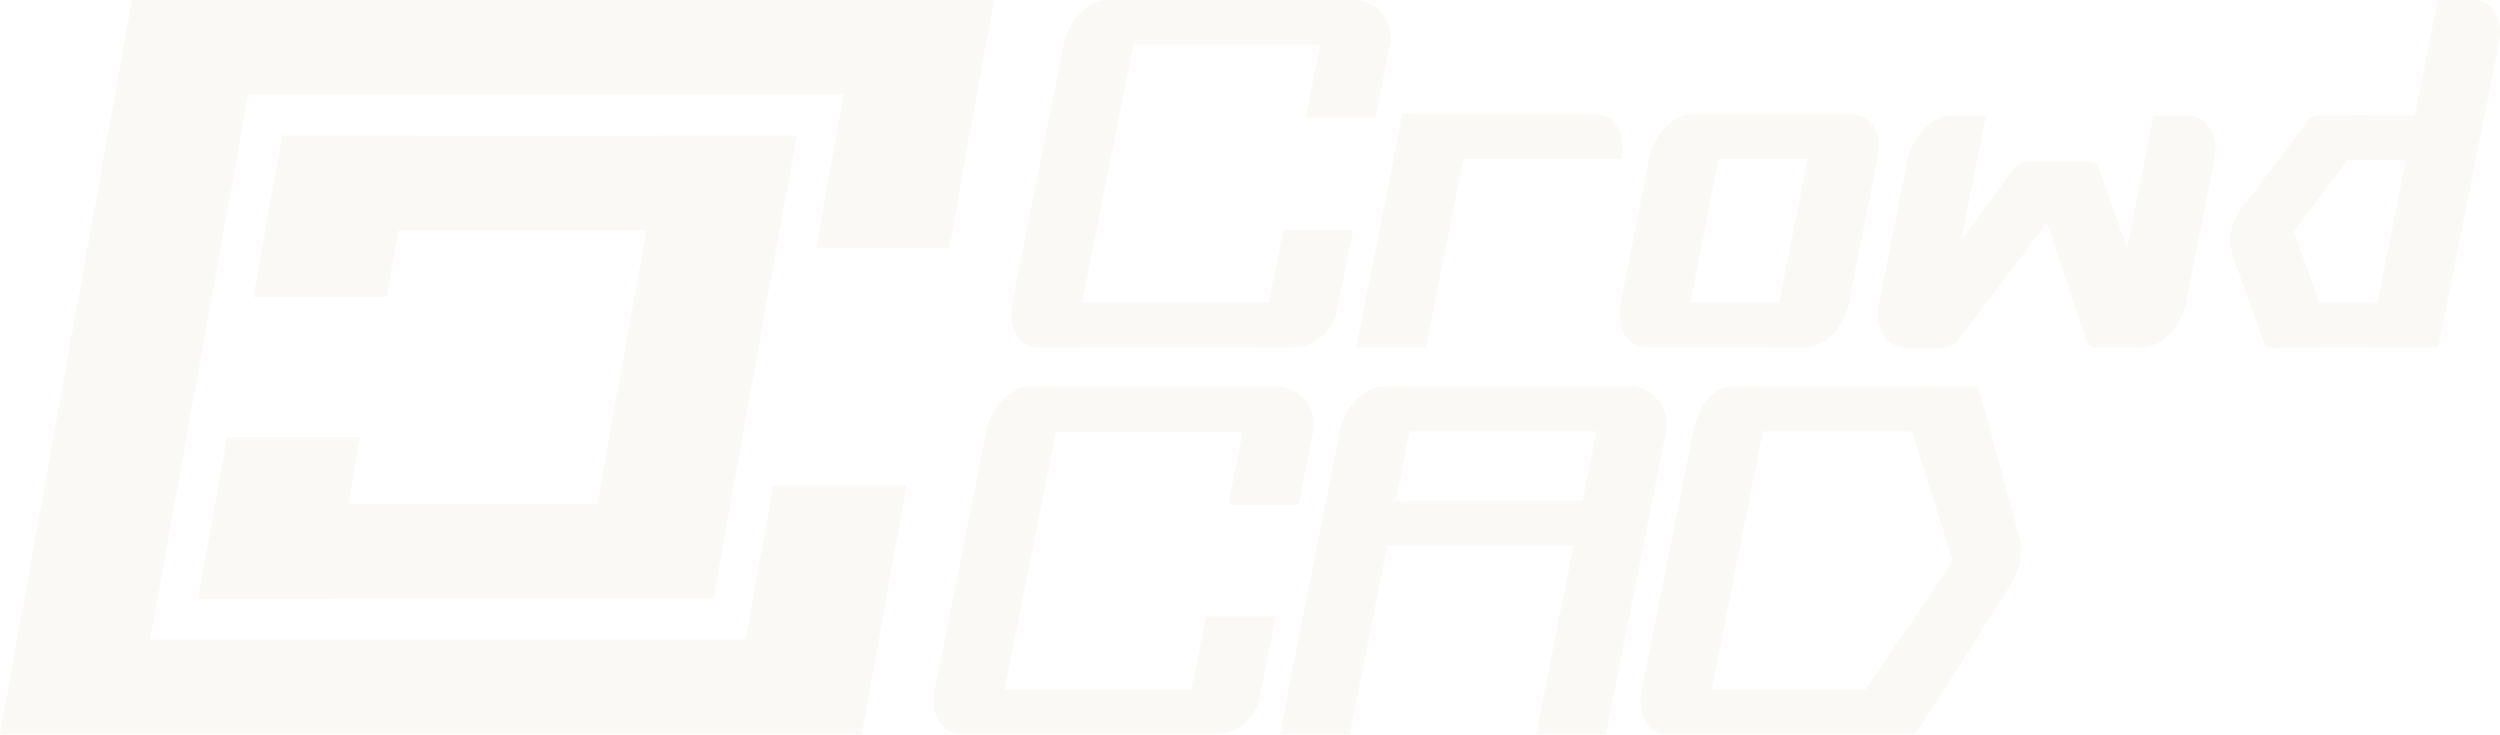
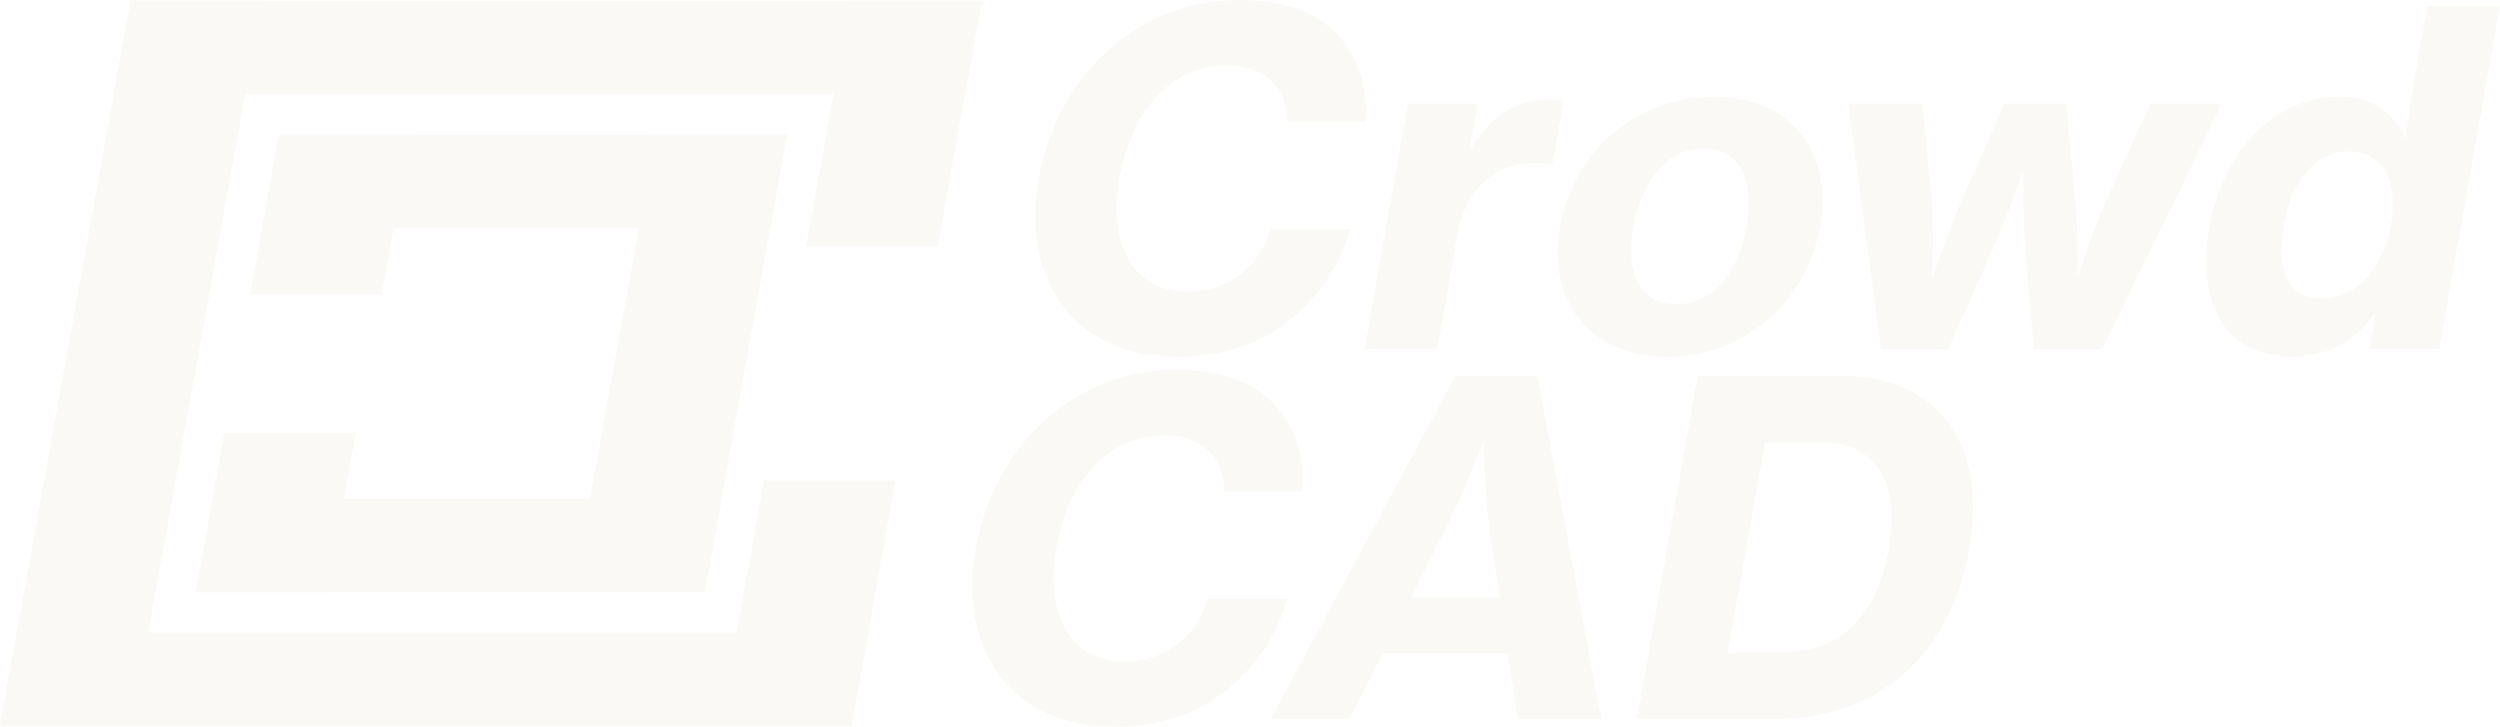
- <svg xmlns="http://www.w3.org/2000/svg" id="a" viewBox="-40.95 363.42 1158.36 340.1">
+ <svg xmlns="http://www.w3.org/2000/svg" id="a" viewBox="1.44 383.47 1077.12 313.05">
  <defs>
    <style>.b{fill:#faf9f5;}</style>
  </defs>
  <g>
-     <polygon class="b" points="419.53 363.43 398.83 478.49 337.13 478.49 357.83 363.43 419.53 363.43" />
-     <polygon class="b" points="411.66 407.22 12.37 407.22 20.25 363.43 419.53 363.43 411.66 407.22" />
-     <polygon class="b" points="358.34 703.52 -40.95 703.52 -33.07 659.74 366.22 659.74 358.34 703.52" />
-     <polygon class="b" points="81.95 363.43 20.75 703.52 -40.95 703.52 20.25 363.43 81.95 363.43" />
-     <polygon class="b" points="379.04 588.46 358.34 703.52 296.64 703.52 317.34 588.46 379.04 588.46" />
-     <polygon class="b" points="320.29 470.05 82 470.05 89.88 426.27 328.17 426.27 320.29 470.05" />
-     <polygon class="b" points="289.6 640.77 51.78 640.77 59.64 596.99 297.46 596.99 289.6 640.77" />
-     <polygon class="b" points="328.17 426.27 292.46 624.72 230.76 624.72 266.47 426.27 328.17 426.27" />
-     <polygon class="b" points="125.97 565.99 112.52 640.77 50.82 640.77 64.27 565.99 125.97 565.99" />
-     <polygon class="b" points="151.58 426.27 138.12 501.06 76.42 501.06 89.88 426.27 151.58 426.27" />
-   </g>
-   <path class="b" d="M603.09,384.16h-151.19c2.28-11.45,11.28-20.72,20.1-20.72h114.08c10.93,0,19.14,10,17,20.72h0Z" />
-   <path class="b" d="M579.09,503.68c-4.16,6.51-10.99,14.61-21.61,19.31-1.22,.54-2.42,1.01-3.61,1.41h-113.93c-8.81,0-14.11-9.28-11.83-20.72h0c50.33,0,100.66,0,150.99,0Z" />
-   <path class="b" d="M488.35,363.43l-32.05,160.97h-15.18c-9.47,0-15.16-9.96-12.71-22.24,7.83-39.34,15.67-78.67,23.5-118.01,.43-2.23,2-8.74,7.88-14.17,5.33-4.92,11.2-6.18,13.51-6.56h15.06Z" />
-   <path class="b" d="M603.08,384.02c-2.24,11.29-4.48,22.58-6.72,33.88h-32.32l10.84-54.46h11.2c.93,0,8.61,.13,13.68,6.64,4.72,6.06,3.52,12.92,3.32,13.95Z" />
-   <path class="b" d="M585.99,469.94l-7.46,37.45c-1.97,9.89-10.65,17.01-20.73,17.01h-14.97c3.61-18.15,7.23-36.31,10.84-54.46h32.32Z" />
-   <g>
-     <path class="b" d="M710.31,437h-105.6l4.13-20.72h89.62c8.82,0,14.13,9.28,11.85,20.72h0Z" />
-     <polygon class="b" points="641.16 416.69 619.71 524.4 587.39 524.4 608.84 416.69 641.16 416.69" />
+     <polygon class="b" points="424.51 383.77 405.49 489.48 348.8 489.48 367.82 383.77 424.51 383.77" />
+     <polygon class="b" points="417.27 424 50.42 424 57.66 383.77 424.51 383.77 417.27 424" />
+     <polygon class="b" points="368.29 696.23 1.44 696.23 8.67 656 375.52 656 368.29 696.23" />
+     <polygon class="b" points="114.35 383.77 58.13 696.23 1.44 696.23 57.66 383.77 114.35 383.77" />
+     <polygon class="b" points="387.31 590.52 368.29 696.23 311.6 696.23 330.62 590.52 387.31 590.52" />
+     <polygon class="b" points="333.33 481.73 114.4 481.73 121.63 441.5 340.57 441.5 333.33 481.73" />
+     <polygon class="b" points="305.13 638.58 86.63 638.58 93.85 598.35 312.36 598.35 305.13 638.58" />
+     <polygon class="b" points="340.57 441.5 307.76 623.83 251.07 623.83 283.88 441.5 340.57 441.5" />
+     <polygon class="b" points="154.8 569.87 142.43 638.58 85.74 638.58 98.11 569.87 154.8 569.87" />
+     <polygon class="b" points="178.32 441.5 165.96 510.21 109.27 510.21 121.63 441.5 178.32 441.5" />
  </g>
  <g>
-     <path class="b" d="M939.67,503.44l17.21-86.44h16.07c8.97,0,14.37,9.44,12.05,21.08l-13.01,65.36c-2.31,11.58-11.41,20.96-20.33,20.96h0c-8.92,0-14.29-9.39-11.99-20.96Z" />
-     <path class="b" d="M925.69,521.29l-23.9-71.66c-1.6-4.78,2.34-11.31,6.83-11.31h18.88c1.78,0,3.24,1.11,3.91,2.98l25.7,71.66c1.71,4.77-2.24,11.44-6.78,11.44h-20.68c-1.83,0-3.3-1.16-3.95-3.11Z" />
-     <path class="b" d="M866.32,521.09l53.02-70.05c4.01-5.3,2.57-12.72-2.47-12.72h-19.14c-2.03,0-4.19,1.29-5.77,3.46l-51.26,70.05c-3.89,5.32-2.4,12.58,2.58,12.58h17.38c1.98,0,4.09-1.23,5.67-3.32Z" />
-     <path class="b" d="M829.74,503.44l13.04-65.47c2.31-11.58,11.41-20.96,20.33-20.96h16.16l-21.39,107.4h-16.16c-8.92,0-14.29-9.39-11.99-20.96Z" />
-   </g>
-   <path class="b" d="M795.58,524.4h-73.7c-8.82,0-14.13-9.28-11.85-20.72h105.64c-2.28,11.45-11.28,20.72-20.1,20.72Z" />
-   <path class="b" d="M755.21,437.15c-4.3,22.26-8.6,44.52-12.9,66.78-6.46,2.41-12.93,4.82-19.39,7.23-4.29-2.49-8.59-4.98-12.88-7.48,4.37-22.23,8.73-44.45,13.1-66.68,8.47-5.35,16.93-10.7,25.4-16.04l6.68,16.19Z" />
-   <path class="b" d="M829.17,435.91l-13.47,67.65c-2.29,11.51-11.34,20.84-20.22,20.84h-16.25l21.21-106.52h18.42c7.68,0,12.29,8.07,10.31,18.03Z" />
-   <path class="b" d="M828.73,437h-105.6c2.28-11.45,11.28-20.72,20.1-20.72h73.65c8.82,0,14.13,9.28,11.85,20.72h0Z" />
-   <path class="b" d="M1056.51,524.4l32.05-160.97h16.93c8.5,0,13.61,8.94,11.41,19.96l-28.08,141.01h-32.32Z" />
-   <polygon class="b" points="1014.04 503.68 1088.13 503.68 1084 524.4 1009.91 524.4 1014.04 503.68" />
-   <g>
-     <polygon class="b" points="1050.53 416.86 1094.08 416.86 1089.95 437.58 1046.41 437.58 1050.53 416.86" />
    <g>
-       <path class="b" d="M1008.39,523.25c-5.06-14.09-10.12-28.19-15.18-42.28-1.53-4.27,2.01-10.25,6.08-10.25h22.59l15.51,43.38c1.53,4.27-2.01,10.23-6.07,10.25-7.14,.02-14.27,.04-21.41,.06-.69,0-1.26-.43-1.52-1.16Z" />
-       <path class="b" d="M1028.18,419.65l-30.89,40.81c-3.23,4.27-2.07,10.25,1.99,10.25h22.59l32.83-43.63c3.23-4.29,2.04-10.26-2.03-10.23l-19.95,.12c-1.59,0-3.28,1-4.54,2.67Z" />
-     </g>
-   </g>
-   <ellipse class="b" cx="1006.89" cy="470.74" rx="19.02" ry="13.48" transform="translate(171.13 1203.48) rotate(-66.3)" />
-   <g>
-     <g>
-       <g>
-         <path class="b" d="M567.25,563.27h-151.19c2.28-11.45,11.28-20.72,20.1-20.72h114.08c10.93,0,19.14,10,17,20.72h0Z" />
-         <path class="b" d="M543.25,682.79c-4.16,6.51-10.99,14.61-21.61,19.31-1.22,.54-2.42,1.01-3.61,1.41h-113.93c-8.81,0-14.11-9.28-11.83-20.72h0c50.33,0,100.66,0,150.99,0Z" />
-         <path class="b" d="M452.51,542.55l-32.05,160.97h-15.18c-9.47,0-15.16-9.96-12.71-22.24,7.83-39.34,15.67-78.67,23.5-118.01,.43-2.23,2-8.74,7.88-14.17,5.33-4.92,11.2-6.18,13.51-6.56h15.06Z" />
-         <path class="b" d="M567.25,563.13c-2.24,11.29-4.48,22.58-6.72,33.88h-32.32l10.84-54.46h11.2c.93,0,8.61,.13,13.68,6.64,4.72,6.06,3.52,12.92,3.32,13.95Z" />
-         <path class="b" d="M550.16,649.06l-7.46,37.45c-1.97,9.89-10.65,17.01-20.73,17.01h-14.97c3.61-18.15,7.23-36.31,10.84-54.46h32.32Z" />
-       </g>
-       <path class="b" d="M567.5,563.59h-151.19c2.28-11.45,11.28-20.72,20.1-20.72h114.08c10.93,0,19.14,10,17,20.72h0Z" />
-       <path class="b" d="M567.49,563.45c-2.24,11.29-4.48,22.58-6.72,33.88h-32.32l10.84-54.46h11.2c.93,0,8.61,.13,13.68,6.64,4.72,6.06,3.52,12.92,3.32,13.95Z" />
-     </g>
-     <path class="b" d="M875.15,563.27h-131.53c1.98-11.45,9.81-20.72,17.49-20.72h99.25c9.51,0,16.65,10,14.79,20.72h0Z" />
-     <path class="b" d="M856.78,682.79c-3.77,6.51-9.97,14.61-19.61,19.31-1.1,.54-2.2,1.01-3.28,1.41h-103.39c-7.99,0-12.8-9.28-10.74-20.72h0c45.67,0,91.34,0,137.01,0Z" />
-     <path class="b" d="M780.07,542.55l-32.05,160.97h-15.18c-9.47,0-15.16-9.96-12.71-22.24,7.83-39.34,15.67-78.67,23.5-118.01,.43-2.23,2-8.74,7.88-14.17,5.33-4.92,11.2-6.18,13.51-6.56h15.06Z" />
-     <g>
-       <path class="b" d="M731.05,563.27h-151.19c2.28-11.45,11.28-20.72,20.1-20.72h114.08c9.39,0,17,7.61,17,17v3.72Z" />
-       <path class="b" d="M616.31,542.55l-32.05,160.97h-15.18c-9.47,0-15.16-9.96-12.71-22.24,7.83-39.34,15.67-78.67,23.5-118.01,.43-2.23,2-8.74,7.88-14.17,5.33-4.92,11.2-6.18,13.51-6.56h15.06Z" />
-       <path class="b" d="M731.05,563.13c-2.24,11.29-4.48,22.58-6.72,33.88h-32.32l10.84-54.46h11.2c.93,0,8.61,.13,13.68,6.64,4.72,6.06,3.52,12.92,3.32,13.95Z" />
-       <path class="b" d="M713.96,649.06l-10.84,54.46h-32.32c3.61-18.15,7.23-36.31,10.84-54.46h32.32Z" />
-       <path class="b" d="M720.45,616.11h-150.96l5.9-20.72h128.13c12.61,0,20.2,9.28,16.94,20.72h0Z" />
-       <polygon class="b" points="605.93 595.8 584.48 703.52 552.16 703.52 573.61 595.8 605.93 595.8" />
-       <path class="b" d="M724.56,595.83l-10.84,54.46h-32.32c3.61-18.15,7.23-36.31,10.84-54.46h32.32Z" />
+       <path class="b" d="M448.94,460.52c7.81-44.08,42.18-77.05,86.46-77.05,16.36,0,29.82,3.97,38.66,11.52,11.64,9.73,16.85,24.23,15.7,40.91h-33.91c.47-13.9-8.88-24.23-25.63-24.23-25.34,0-41.6,20.85-46.56,48.85-4.99,28.2,6.14,48.65,29.49,48.65,18.15,0,31.4-11.72,35.71-27.01h34.11c-3.6,14.69-12.81,28.4-24.74,38.32-13.11,10.92-29.29,16.68-50.04,16.68-43.29,0-67.05-32.57-59.24-76.65Z" />
+       <path class="b" d="M634.86,447.02h.6c9.39-14.69,20.02-20.65,33.18-20.65,2.99,0,5.15,.2,6.44,.79l-4.82,27.2h-.8c-2.12-.4-4.28-.6-6.48-.6-16.92-.2-29.96,10.33-33.62,30.98l-8.69,49.05h-31.32l18.71-105.64h30.12l-3.34,18.86Z" />
+       <path class="b" d="M673.5,481.17c5.63-31.77,32.26-56,66.18-56s51.57,24.23,45.94,56c-5.59,31.57-32.06,56-65.78,56s-51.93-24.42-46.34-56Zm80.4,0c3.55-20.06-2.8-33.76-18.36-33.76s-26.77,13.7-30.32,33.76c-3.52,19.86,2.47,33.36,18.43,33.36s26.73-13.5,30.25-33.36Z" />
+       <path class="b" d="M797.8,428.15h31.92l3.89,41.1c1.18,12.51,.38,32.77,.38,32.77h.4s7.01-20.45,12.66-33.16l17.98-40.71h26.53l3.96,40.71c1.34,12.71,1.07,33.36,1.07,33.36h.4s6.38-20.25,12.22-32.96l18.65-41.1h30.92l-51.63,105.64h-29.53l-3.54-43.09c-1.08-11.91-.85-32.37-.85-32.37h-.4s-7.38,20.25-12.72,32.37l-19.2,43.09h-29.13l-14-105.64Z" />
+       <path class="b" d="M953.42,480.97c5.73-32.37,28.24-55.8,55.77-55.8,14.56,0,23.14,6.75,28.39,17.67h.4c.76-6.55,1.95-15.49,3.53-24.43l5.73-32.37h31.32l-26.17,147.74h-30.12l2.74-15.49h-.4c-8.47,12.91-21.3,18.86-35.66,18.86-27.53,0-41.72-21.25-35.53-56.2Zm78,0c3.31-18.67-2.08-32.17-18.24-32.17-14.76,0-24.47,13.11-27.81,31.97-3.38,19.06,1.82,31.37,16.39,31.37s26.39-12.71,29.66-31.18Z" />
    </g>
    <g>
-       <path class="b" d="M895.06,623.47c-2.54,15.22-17.67,22.69-19.54,23.58-1.72-1.01-4.22-2.79-6.48-5.77,0,0-5.49-7.23-5.2-17.81,.31-11.19,8.05-21.9,19.53-27.38,1.98,1.35,9.15,6.6,11.41,16.59,.19,.85,1.18,5.4,.28,10.8Z" />
-       <path class="b" d="M876.43,545.44c6.19,22.71,12.38,45.42,18.58,68.14,1.15,4.22-1.97,9.8-5.48,9.8h-25.57l-22.5-70.8c-1.34-4.2,1.81-10.04,5.41-10.04h26.37c1.5,0,2.7,1.09,3.19,2.89Z" />
-       <path class="b" d="M848.68,700.28l41.94-65.84c3.03-4.76,1.79-11.07-2.18-11.07h-24.5c-15.6,22.94-31.2,45.88-46.8,68.83-3.22,4.73-2.04,11.31,2.02,11.31h24.76c1.68,0,3.47-1.22,4.76-3.23Z" />
+       <path class="b" d="M421.82,619.88c7.81-44.08,42.18-77.05,86.46-77.05,16.36,0,29.82,3.97,38.66,11.52,11.64,9.73,16.85,24.23,15.69,40.91h-33.91c.47-13.9-8.88-24.23-25.63-24.23-25.34,0-41.6,20.85-46.56,48.85-4.99,28.2,6.14,48.65,29.49,48.65,18.15,0,31.4-11.72,35.71-27.01h34.11c-3.6,14.69-12.81,28.4-24.74,38.32-13.11,10.92-29.29,16.68-50.04,16.68-43.29,0-67.05-32.57-59.24-76.65Z" />
+       <path class="b" d="M628.52,545.41h35.31l27.49,147.74h-35.91l-4.38-28.2h-53.86l-14.17,28.2h-34.11l79.63-147.74Zm-19.08,95.32h38.1l-4.09-27.6c-2.8-20.25-2.61-39.32-2.61-39.32h-.4s-9.58,24.82-16.94,39.32l-14.07,27.6Z" />
+       <path class="b" d="M732.86,545.41h61.84c41.69,0,63.19,29.59,55.17,74.86-7.77,43.89-37.85,72.88-83.33,72.88h-59.85l26.17-147.74Zm36.15,119.15c25.73,0,41.15-16.08,46.15-44.28,4.96-28-4.57-46.27-29.51-46.27h-23.74l-16.04,90.55h23.14Z" />
    </g>
  </g>
</svg>
